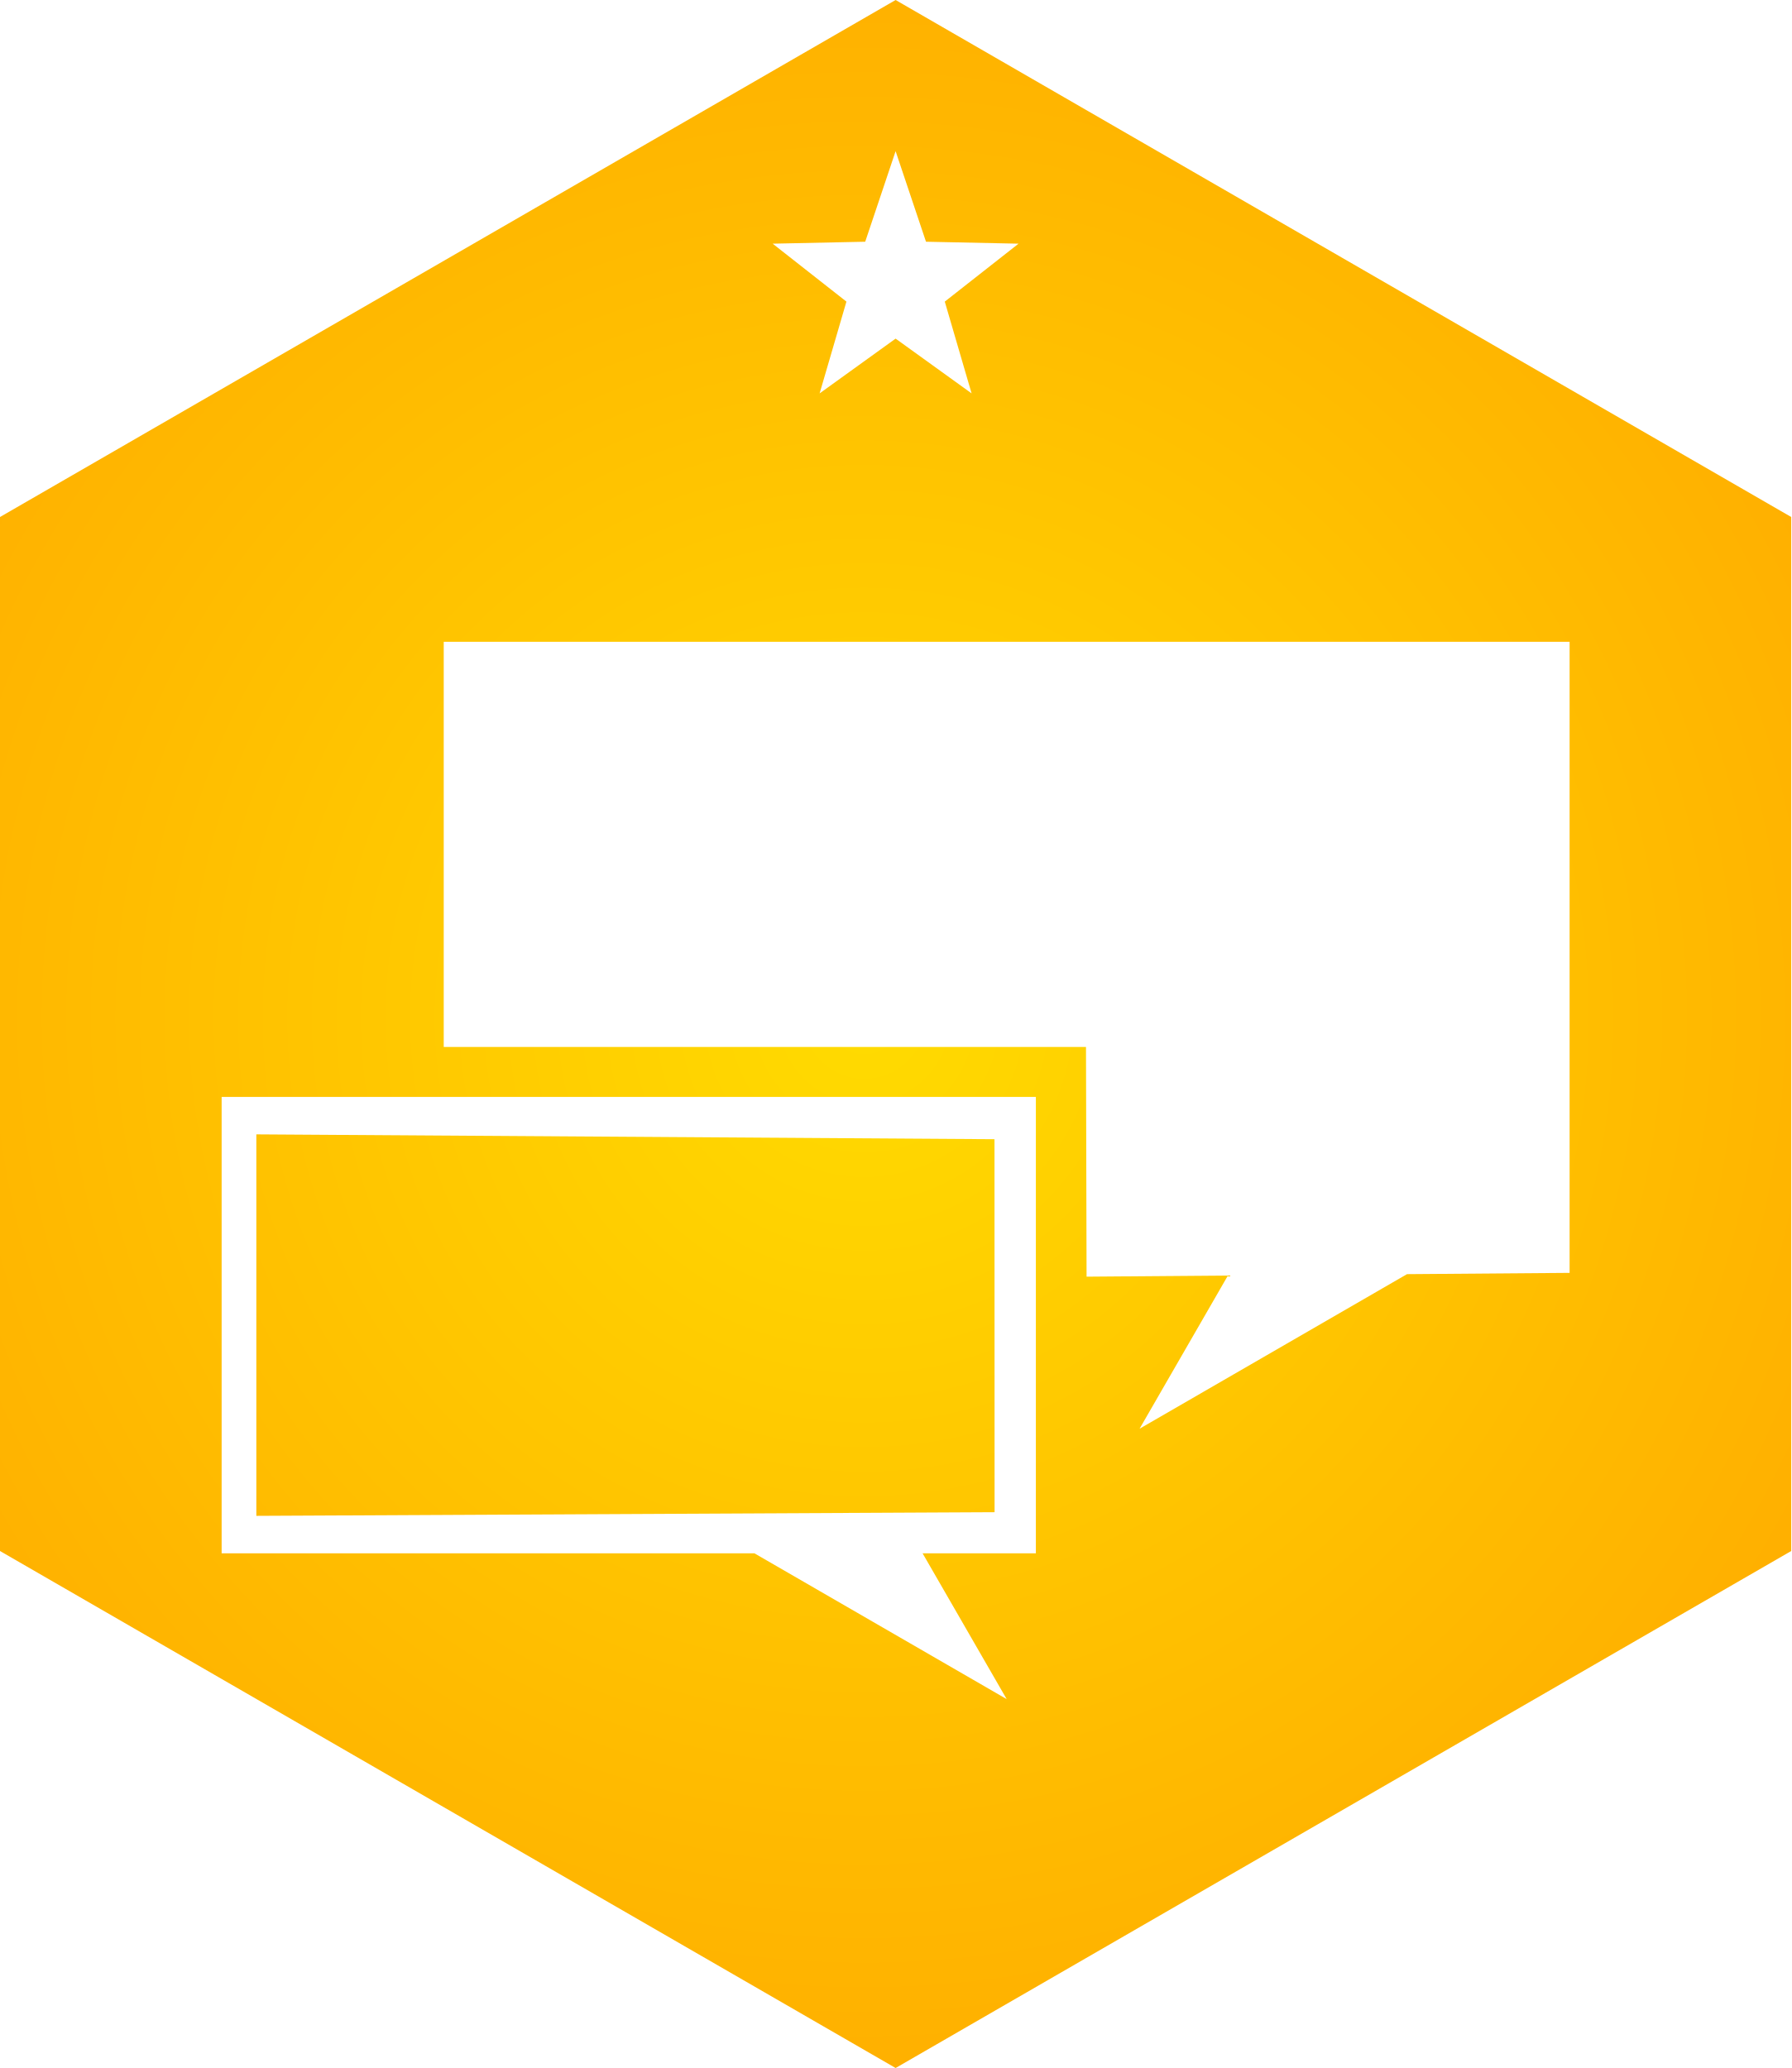
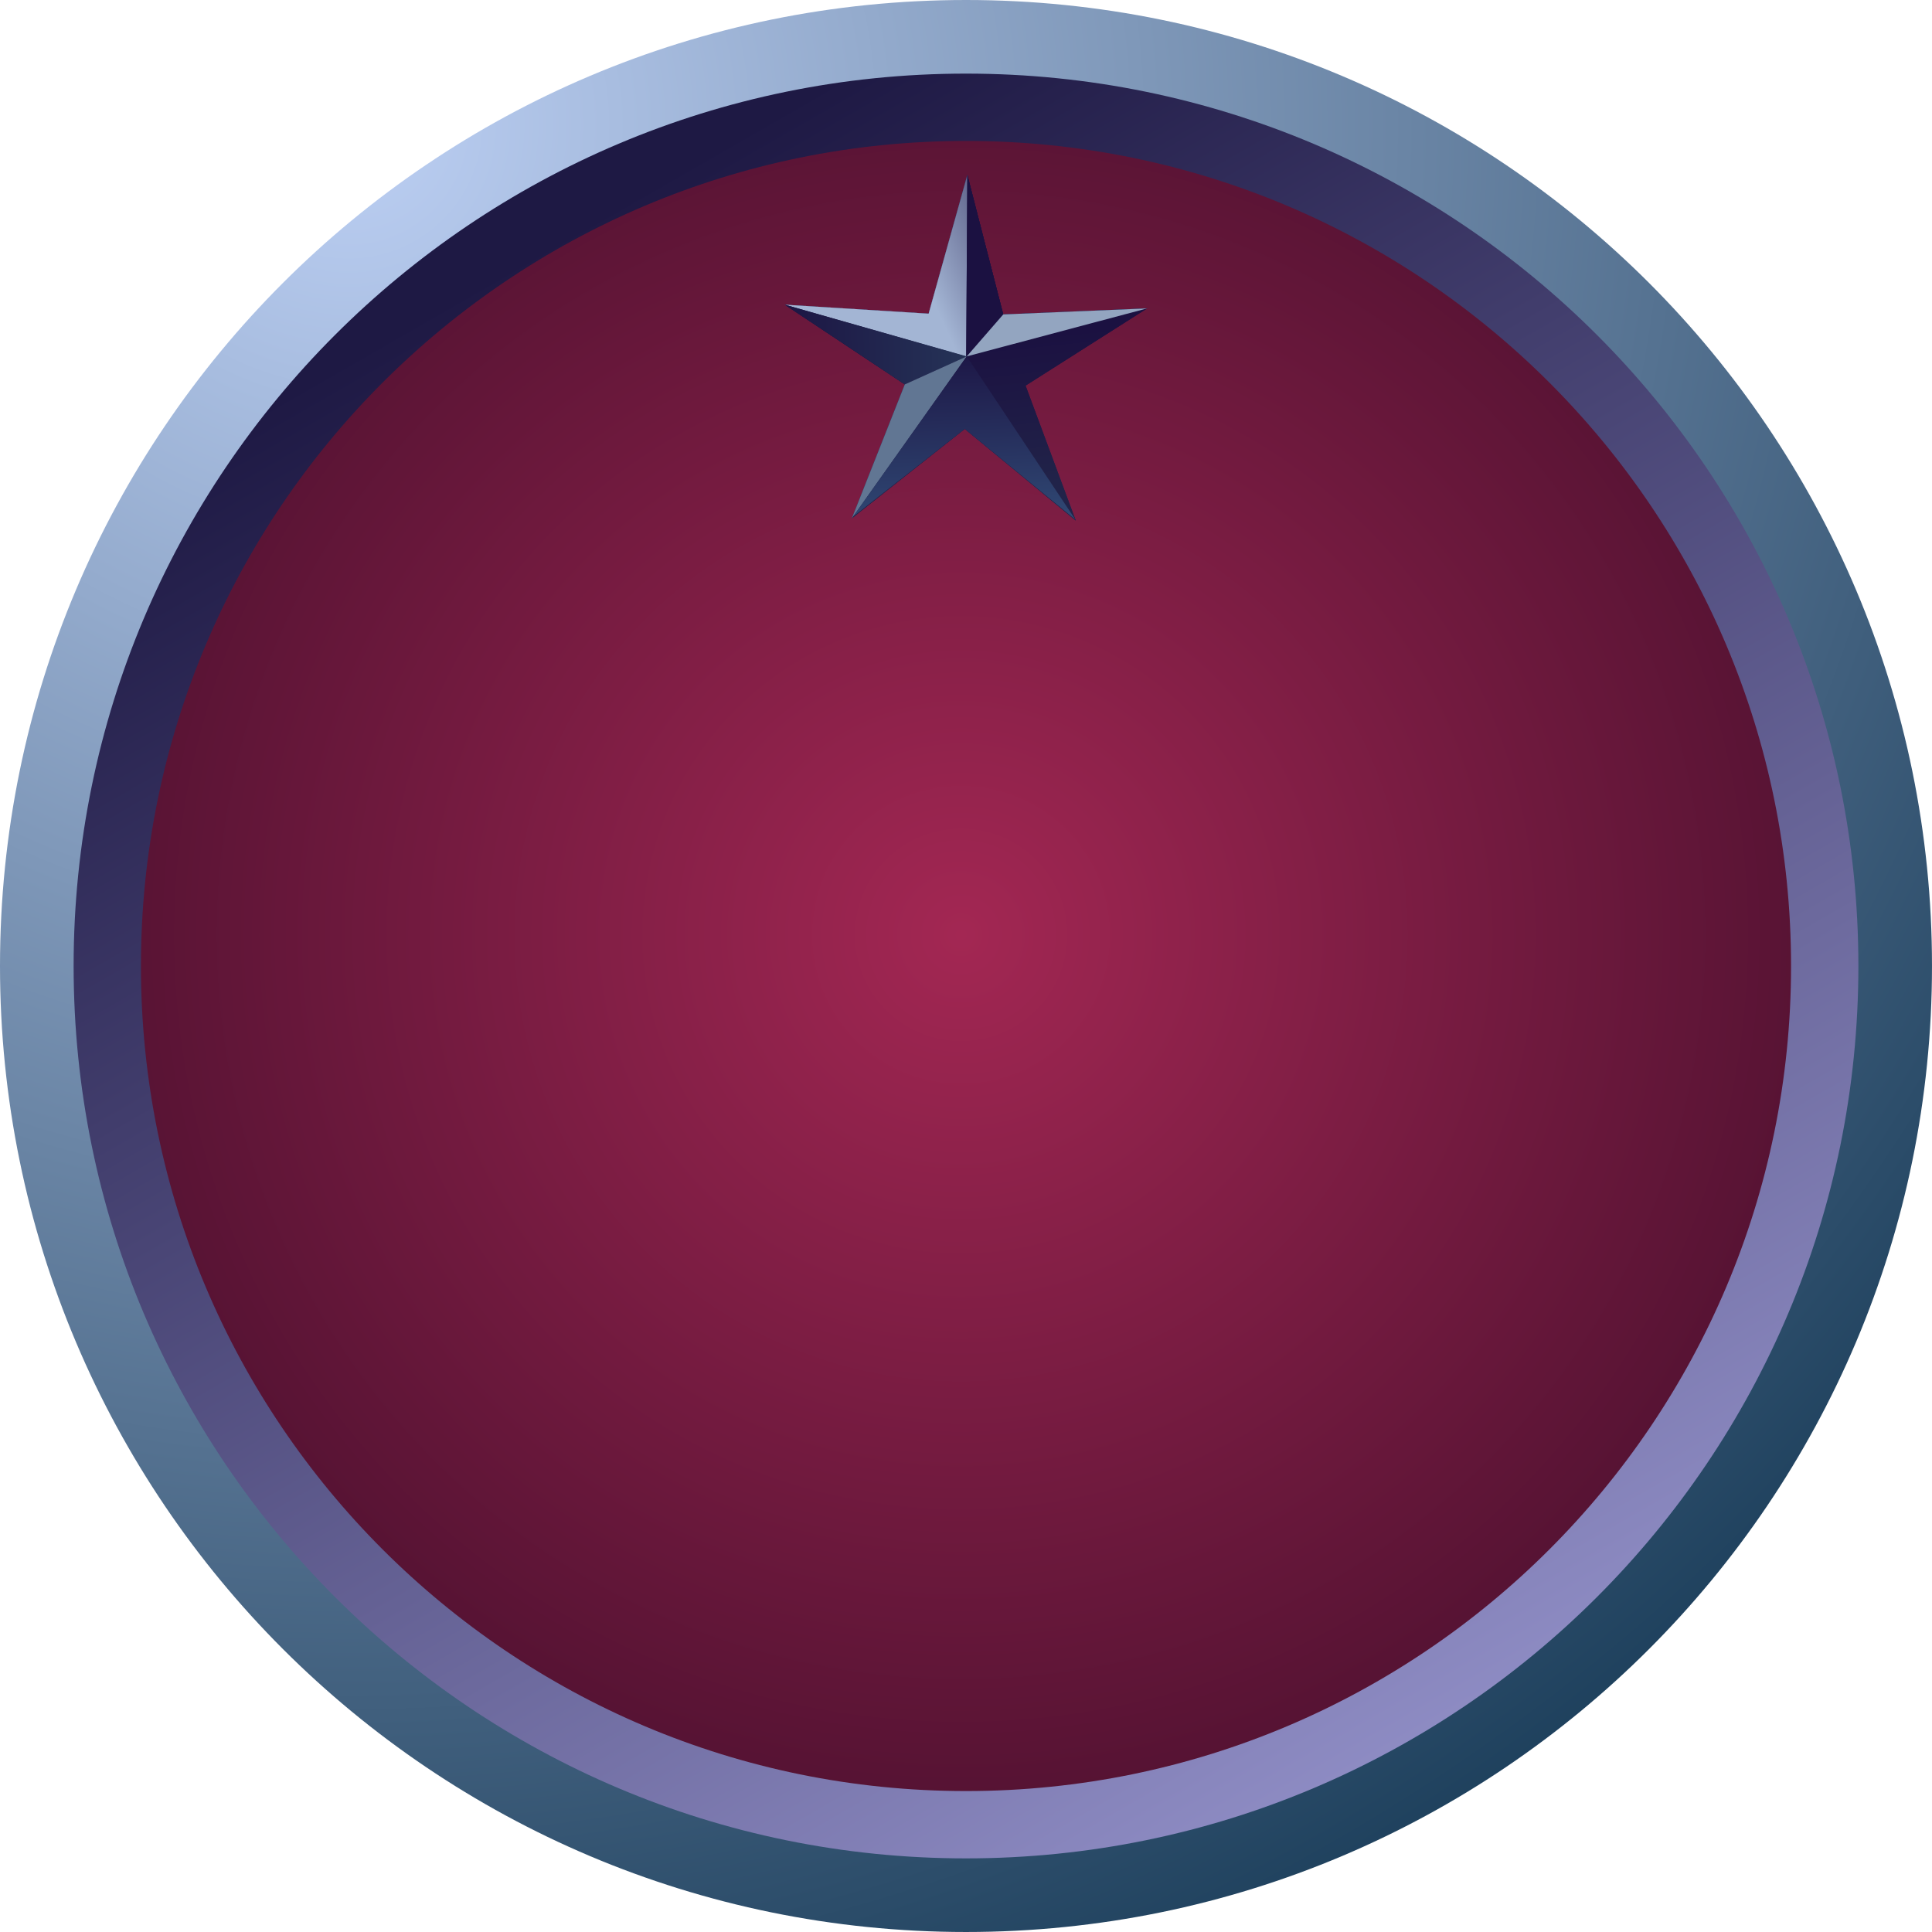
- <svg xmlns="http://www.w3.org/2000/svg" version="1.1" width="246.829" height="285.013" viewBox="915.199,484.53,246.829,285.013">
-   <defs id="element-46">
-     <radialGradient cx="1034.301" cy="624.745" r="209.783" gradientUnits="userSpaceOnUse" id="color-1">
-       <stop offset="0" stop-color="#ffdb00" id="element-47" />
-       <stop offset="1" stop-color="#ff9d00" id="element-48" />
+ <svg xmlns="http://www.w3.org/2000/svg" version="1.1" width="266.707" height="266.707" viewBox="1176.774,837.091,266.707,266.707">
+   <defs id="element-15">
+     <radialGradient cx="1224.88" cy="854.315" r="291.67" gradientUnits="userSpaceOnUse" id="color-1">
+       <stop offset="0" stop-color="#bdd0f4" id="element-16" />
+       <stop offset="1" stop-color="#173a56" id="element-17" />
    </radialGradient>
+     <linearGradient x1="1256.758" y1="868.255" x2="1378.616" y2="1080.368" gradientUnits="userSpaceOnUse" id="color-2">
+       <stop offset="0" stop-color="#1e1944" id="element-18" />
+       <stop offset="1" stop-color="#908ec6" id="element-19" />
+     </linearGradient>
+     <radialGradient cx="1309.454" cy="966.15" r="123.31" gradientUnits="userSpaceOnUse" id="color-3">
+       <stop offset="0" stop-color="#a32753" id="element-20" />
+       <stop offset="1" stop-color="#531232" id="element-21" />
+     </radialGradient>
+     <linearGradient x1="1317.37" y1="904.385" x2="1315.225" y2="883.79" gradientUnits="userSpaceOnUse" id="color-4">
+       <stop offset="0" stop-color="#212349" id="element-22" />
+       <stop offset="1" stop-color="#1b1141" id="element-23" />
+     </linearGradient>
+     <linearGradient x1="1300.105" y1="866.591" x2="1322.081" y2="856.57" gradientUnits="userSpaceOnUse" id="color-5">
+       <stop offset="0" stop-color="#a3b5d4" id="element-24" />
+       <stop offset="1" stop-color="#1b1141" id="element-25" />
+     </linearGradient>
+     <linearGradient x1="1327.272" y1="882.317" x2="1311.388" y2="871.017" gradientUnits="userSpaceOnUse" id="color-6">
+       <stop offset="0" stop-color="#1b1141" id="element-26" />
+       <stop offset="1" stop-color="#1b1141" id="element-27" />
+     </linearGradient>
+     <linearGradient x1="1329.557" y1="881.67" x2="1281.071" y2="882.701" gradientUnits="userSpaceOnUse" id="color-7">
+       <stop offset="0" stop-color="#2c4a66" id="element-28" />
+       <stop offset="1" stop-color="#1b1141" id="element-29" />
+     </linearGradient>
+     <linearGradient x1="1311.196" y1="924.931" x2="1309.839" y2="883.09" gradientUnits="userSpaceOnUse" id="color-8">
+       <stop offset="0" stop-color="#3c6a93" id="element-30" />
+       <stop offset="1" stop-color="#1b1141" id="element-31" />
+     </linearGradient>
+     <linearGradient x1="1317.37" y1="904.385" x2="1315.225" y2="883.79" gradientUnits="userSpaceOnUse" id="color-9">
+       <stop offset="0" stop-color="#212349" id="element-32" />
+       <stop offset="1" stop-color="#1b1141" id="element-33" />
+     </linearGradient>
+     <linearGradient x1="1300.105" y1="866.591" x2="1322.081" y2="856.57" gradientUnits="userSpaceOnUse" id="color-10">
+       <stop offset="0" stop-color="#a3b5d4" id="element-34" />
+       <stop offset="1" stop-color="#1b1141" id="element-35" />
+     </linearGradient>
+     <linearGradient x1="1327.272" y1="882.317" x2="1311.388" y2="871.017" gradientUnits="userSpaceOnUse" id="color-11">
+       <stop offset="0" stop-color="#1b1141" id="element-36" />
+       <stop offset="1" stop-color="#1b1141" id="element-37" />
+     </linearGradient>
+     <linearGradient x1="1329.557" y1="881.67" x2="1281.071" y2="882.701" gradientUnits="userSpaceOnUse" id="color-12">
+       <stop offset="0" stop-color="#2c4a66" id="element-38" />
+       <stop offset="1" stop-color="#1b1141" id="element-39" />
+     </linearGradient>
+     <linearGradient x1="1311.196" y1="924.931" x2="1309.839" y2="883.09" gradientUnits="userSpaceOnUse" id="color-13">
+       <stop offset="0" stop-color="#3c6a93" id="element-40" />
+       <stop offset="1" stop-color="#1b1141" id="element-41" />
+     </linearGradient>
  </defs>
-   <g fill="url(#color-1)" fill-rule="nonzero" stroke="#000000" stroke-width="0" stroke-linecap="round" stroke-linejoin="round" stroke-miterlimit="10" stroke-dasharray="" stroke-dashoffset="0" font-family="none" font-weight="none" font-size="none" text-anchor="none" id="element-49">
-     <g id="element-50">
-       <path d="M915.199,555.784l123.414,-71.253l123.414,71.253v142.507l-123.414,71.253l-123.414,-71.253zM1019.155,698.607l34.762,20.096l-11.587,-20.096h15.61v-62.899h-112.2v62.899zM950.522,693.446v-52.577l101.716,0.666l0.012,51.407zM976.345,628.824h88.502l0.08,31.657l19.476,-0.153l-12.173,21.111l36.854,-21.305l22.404,-0.176v-86.972h-155.143zM1038.613,531.199l10.47,7.548l-3.694,-12.649l10.164,-7.984l-12.753,-0.269l-4.188,-12.483l-4.188,12.483l-12.753,0.269l10.164,7.984l-3.694,12.649z" id="CompoundPath 1" />
+   <g fill="none" fill-rule="nonzero" stroke="none" stroke-width="0" stroke-linecap="round" stroke-linejoin="round" stroke-miterlimit="10" stroke-dasharray="" stroke-dashoffset="0" font-family="none" font-weight="none" font-size="none" text-anchor="none" id="element-42">
+     <g id="element-43">
+       <g id="Group 2">
+         <path d="M1176.774,970.444c0,-73.649 59.704,-133.353 133.353,-133.353c73.649,0 133.353,59.704 133.353,133.353c0,73.649 -59.704,133.353 -133.353,133.353c-73.649,0 -133.353,-59.704 -133.353,-133.353z" id="Path 1" fill="url(#color-1)" stroke="#000000" />
+         <path d="M1186.937,970.444c0,-68.036 55.154,-123.191 123.191,-123.191c68.036,0 123.191,55.154 123.191,123.191c0,68.036 -55.154,123.191 -123.191,123.191c-68.036,0 -123.191,-55.154 -123.191,-123.191z" id="element-44" fill="url(#color-2)" stroke="#000000" />
+         <path d="M1196.23,970.444c0,-62.904 50.994,-113.897 113.897,-113.897c62.904,0 113.897,50.994 113.897,113.897c0,62.904 -50.994,113.897 -113.897,113.897c-62.904,0 -113.897,-50.994 -113.897,-113.897z" id="element-45" fill="url(#color-3)" stroke="#000000" />
+         <g id="Group 1" stroke="#ff2020">
+           <path d="M1315.268,880.497l19.863,-0.832l-16.779,10.662l6.929,18.634l-15.325,-12.663l-15.58,12.348l7.308,-18.488l-16.558,-11.002l19.842,1.237l5.347,-19.148z" id="Path 1 2 1" fill="url(#color-4)" />
+           <path d="M1310.157,886.309l-25.032,-7.154l19.842,1.237l5.347,-19.148z" id="element-46" fill="url(#color-5)" />
+           <path d="M1315.268,880.497l19.863,-0.832l-24.974,6.645l0.156,-25.065z" id="element-47" fill="url(#color-6)" />
+           <path d="M1301.683,890.157l-16.558,-11.002l25.104,7.135z" id="element-48" fill="url(#color-7)" />
+           <path d="M1310.228,886.29l-15.853,22.355l7.308,-18.488z" id="element-49" fill="#617693" />
+           <path d="M1309.956,896.297l-15.406,12.102l15.679,-22.109l15.003,22.536z" id="element-50" fill="url(#color-8)" />
+           <path d="M1315.268,880.497l19.863,-0.832l-24.903,6.626z" id="element-51" fill="#93a5c0" />
+           <path d="M1315.268,880.497l19.863,-0.832l-16.779,10.662l6.929,18.634l-15.325,-12.663l-15.58,12.348l7.308,-18.488l-16.558,-11.002l19.842,1.237l5.347,-19.148z" id="Path 1 1 1 1" fill="url(#color-9)" />
+           <path d="M1310.157,886.309l-25.032,-7.154l19.842,1.237l5.347,-19.148z" id="element-52" fill="url(#color-10)" />
+           <path d="M1315.268,880.497l19.863,-0.832l-24.974,6.645l0.156,-25.065z" id="element-53" fill="url(#color-11)" />
+           <path d="M1301.683,890.157l-16.558,-11.002l25.104,7.135z" id="element-54" fill="url(#color-12)" />
+           <path d="M1310.228,886.29l-15.853,22.355l7.308,-18.488z" id="element-55" fill="#617693" />
+           <path d="M1309.956,896.297l-15.406,12.102l15.679,-22.109l15.003,22.536z" id="element-56" fill="url(#color-13)" />
+           <path d="M1315.268,880.497l19.863,-0.832l-24.903,6.626z" id="element-57" fill="#93a5c0" />
+         </g>
+       </g>
    </g>
  </g>
</svg>
